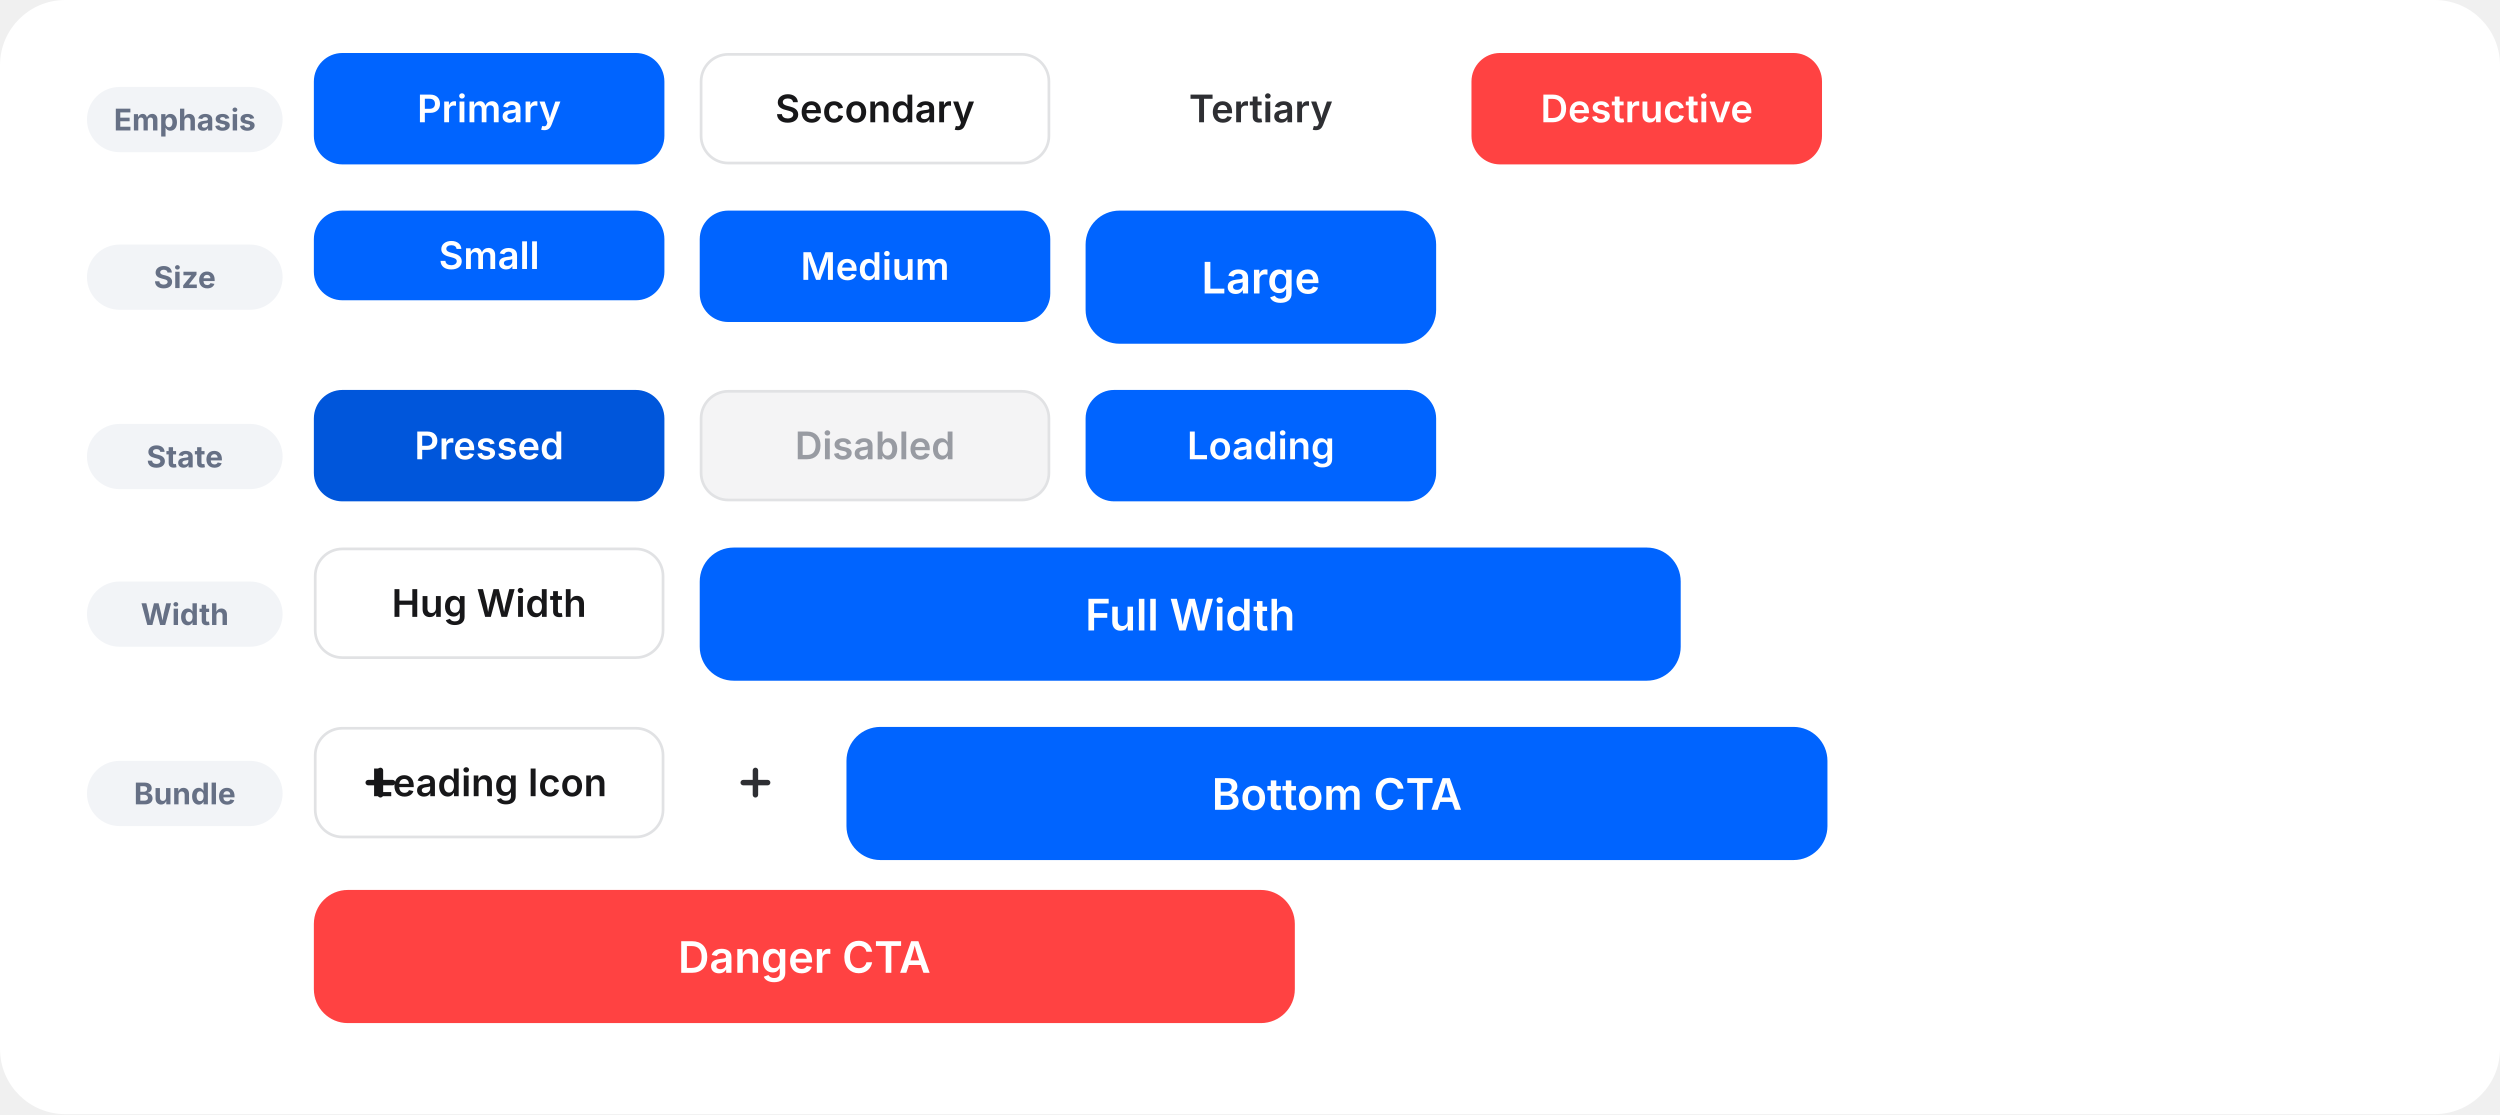
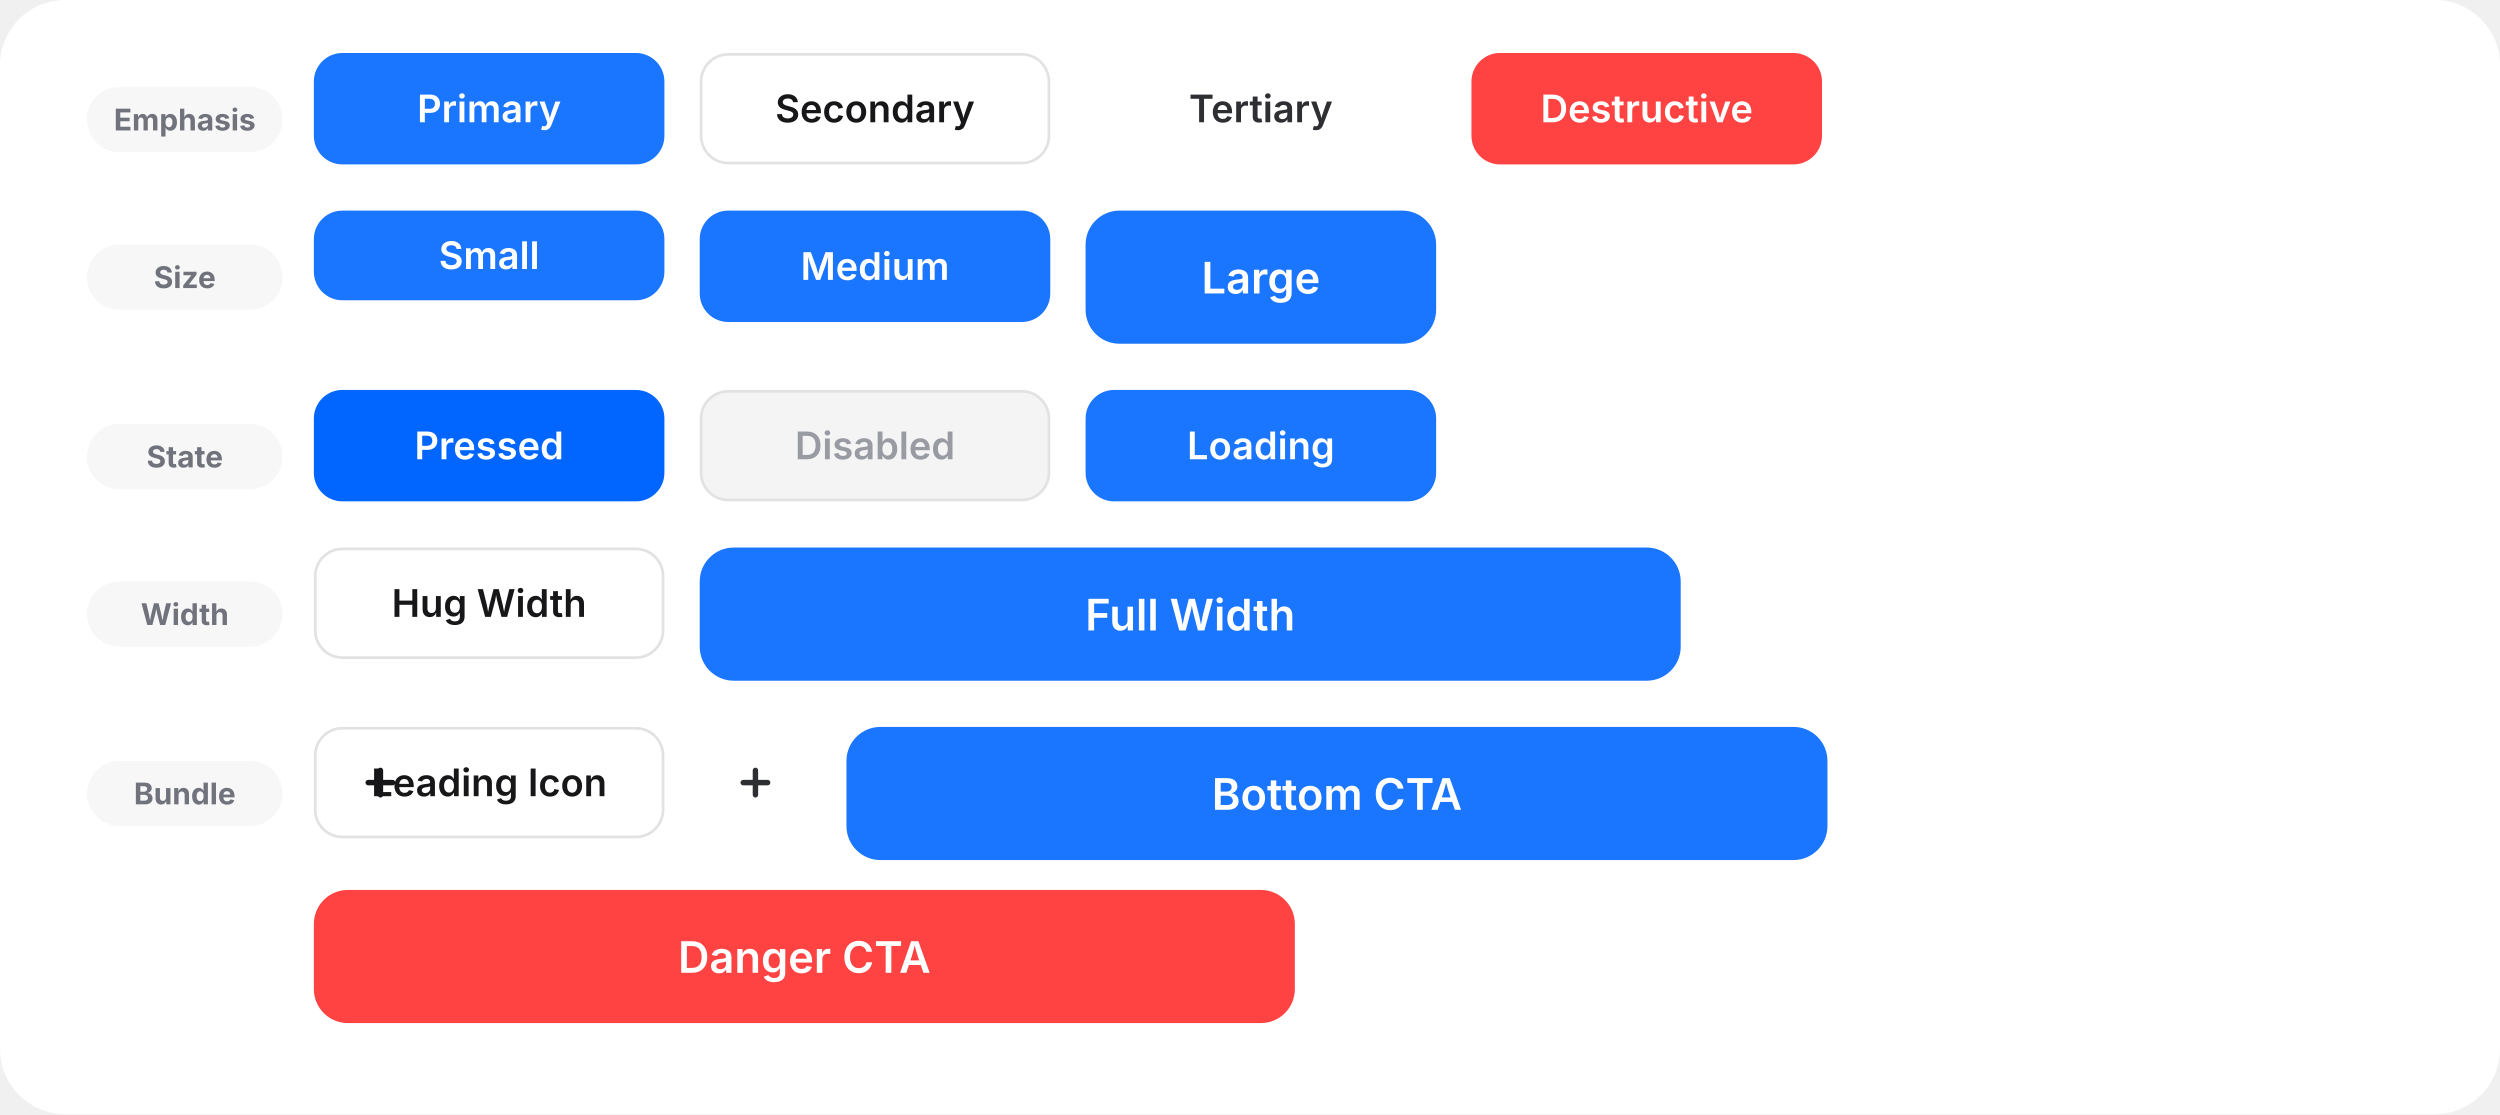
<svg xmlns="http://www.w3.org/2000/svg" width="920" height="410" viewBox="0 0 920 410" fill="none">
  <rect width="920" height="410" rx="24" fill="#FFFFFF" />
  <g transform="translate(32 32)">
-     <rect width="72" height="24" rx="12" fill="#F2F4F7" />
-     <text x="36" y="16" text-anchor="middle" font-family="Pretendard, Pretendard Variable, Inter, -apple-system, BlinkMacSystemFont, Segoe UI, sans-serif" font-size="11" font-weight="700" fill="#667085">Emphasis</text>
+     <rect width="72" height="24" rx="12" fill="#F7F7F8" />
+     <text x="36" y="16" text-anchor="middle" font-family="Pretendard, Pretendard Variable, Inter, -apple-system, BlinkMacSystemFont, Segoe UI, sans-serif" font-size="11" font-weight="700" fill="#70737C">Emphasis</text>
  </g>
  <g transform="translate(116 20)">
-     <rect width="128" height="40" rx="10" fill="#0064FF" stroke="#0064FF" stroke-width="1" />
+     <rect width="128" height="40" rx="10" fill="#1A75FF" stroke="#1A75FF" stroke-width="1" />
    <text x="64" y="25" text-anchor="middle" font-family="Pretendard, Pretendard Variable, Inter, -apple-system, BlinkMacSystemFont, Segoe UI, sans-serif" font-size="14" font-weight="600" fill="#FFFFFF">Primary</text>
  </g>
  <g transform="translate(258 20)">
    <rect width="128" height="40" rx="10" fill="#FFFFFF" stroke="#E1E2E4" stroke-width="1" />
    <text x="64" y="25" text-anchor="middle" font-family="Pretendard, Pretendard Variable, Inter, -apple-system, BlinkMacSystemFont, Segoe UI, sans-serif" font-size="14" font-weight="600" fill="#171719">Secondary</text>
  </g>
  <g transform="translate(400 20)">
    <rect width="128" height="40" rx="10" fill="transparent" stroke="transparent" stroke-width="0" />
    <text x="64" y="25" text-anchor="middle" font-family="Pretendard, Pretendard Variable, Inter, -apple-system, BlinkMacSystemFont, Segoe UI, sans-serif" font-size="14" font-weight="600" fill="#2E2F33">Tertiary</text>
  </g>
  <g transform="translate(542 20)">
    <rect width="128" height="40" rx="10" fill="#FF4242" stroke="#FF4242" stroke-width="1" />
    <text x="64" y="25" text-anchor="middle" font-family="Pretendard, Pretendard Variable, Inter, -apple-system, BlinkMacSystemFont, Segoe UI, sans-serif" font-size="14" font-weight="600" fill="#FFFFFF">Destructive</text>
  </g>
  <g transform="translate(32 90)">
-     <rect width="72" height="24" rx="12" fill="#F2F4F7" />
-     <text x="36" y="16" text-anchor="middle" font-family="Pretendard, Pretendard Variable, Inter, -apple-system, BlinkMacSystemFont, Segoe UI, sans-serif" font-size="11" font-weight="700" fill="#667085">Size</text>
+     <rect width="72" height="24" rx="12" fill="#F7F7F8" />
+     <text x="36" y="16" text-anchor="middle" font-family="Pretendard, Pretendard Variable, Inter, -apple-system, BlinkMacSystemFont, Segoe UI, sans-serif" font-size="11" font-weight="700" fill="#70737C">Size</text>
  </g>
  <g transform="translate(116 78)">
-     <rect width="128" height="32" rx="10" fill="#0064FF" stroke="#0064FF" stroke-width="1" />
+     <rect width="128" height="32" rx="10" fill="#1A75FF" stroke="#1A75FF" stroke-width="1" />
    <text x="64" y="21" text-anchor="middle" font-family="Pretendard, Pretendard Variable, Inter, -apple-system, BlinkMacSystemFont, Segoe UI, sans-serif" font-size="14" font-weight="600" fill="#FFFFFF">Small</text>
  </g>
  <g transform="translate(258 78)">
-     <rect width="128" height="40" rx="10" fill="#0064FF" stroke="#0064FF" stroke-width="1" />
+     <rect width="128" height="40" rx="10" fill="#1A75FF" stroke="#1A75FF" stroke-width="1" />
    <text x="64" y="25" text-anchor="middle" font-family="Pretendard, Pretendard Variable, Inter, -apple-system, BlinkMacSystemFont, Segoe UI, sans-serif" font-size="14" font-weight="600" fill="#FFFFFF">Medium</text>
  </g>
  <g transform="translate(400 78)">
-     <rect width="128" height="48" rx="12" fill="#0064FF" stroke="#0064FF" stroke-width="1" />
+     <rect width="128" height="48" rx="12" fill="#1A75FF" stroke="#1A75FF" stroke-width="1" />
    <text x="64" y="30" text-anchor="middle" font-family="Pretendard, Pretendard Variable, Inter, -apple-system, BlinkMacSystemFont, Segoe UI, sans-serif" font-size="16" font-weight="600" fill="#FFFFFF">Large</text>
  </g>
  <g transform="translate(32 156)">
-     <rect width="72" height="24" rx="12" fill="#F2F4F7" />
-     <text x="36" y="16" text-anchor="middle" font-family="Pretendard, Pretendard Variable, Inter, -apple-system, BlinkMacSystemFont, Segoe UI, sans-serif" font-size="11" font-weight="700" fill="#667085">State</text>
+     <rect width="72" height="24" rx="12" fill="#F7F7F8" />
+     <text x="36" y="16" text-anchor="middle" font-family="Pretendard, Pretendard Variable, Inter, -apple-system, BlinkMacSystemFont, Segoe UI, sans-serif" font-size="11" font-weight="700" fill="#70737C">State</text>
  </g>
  <g transform="translate(116 144)">
-     <rect width="128" height="40" rx="10" fill="#0056DB" stroke="#0056DB" stroke-width="1" />
+     <rect width="128" height="40" rx="10" fill="#0066FF" stroke="#0066FF" stroke-width="1" />
    <text x="64" y="25" text-anchor="middle" font-family="Pretendard, Pretendard Variable, Inter, -apple-system, BlinkMacSystemFont, Segoe UI, sans-serif" font-size="14" font-weight="600" fill="#FFFFFF">Pressed</text>
  </g>
  <g transform="translate(258 144)">
    <rect width="128" height="40" rx="10" fill="#F4F4F5" stroke="#E1E2E4" stroke-width="1" />
    <text x="64" y="25" text-anchor="middle" font-family="Pretendard, Pretendard Variable, Inter, -apple-system, BlinkMacSystemFont, Segoe UI, sans-serif" font-size="14" font-weight="600" fill="#989BA2">Disabled</text>
  </g>
  <g transform="translate(400 144)">
-     <rect width="128" height="40" rx="10" fill="#0064FF" stroke="#0064FF" stroke-width="1" />
+     <rect width="128" height="40" rx="10" fill="#1A75FF" stroke="#1A75FF" stroke-width="1" />
    <text x="64" y="25" text-anchor="middle" font-family="Pretendard, Pretendard Variable, Inter, -apple-system, BlinkMacSystemFont, Segoe UI, sans-serif" font-size="14" font-weight="600" fill="#FFFFFF">Loading</text>
  </g>
  <g transform="translate(32 214)">
-     <rect width="72" height="24" rx="12" fill="#F2F4F7" />
-     <text x="36" y="16" text-anchor="middle" font-family="Pretendard, Pretendard Variable, Inter, -apple-system, BlinkMacSystemFont, Segoe UI, sans-serif" font-size="11" font-weight="700" fill="#667085">Width</text>
+     <rect width="72" height="24" rx="12" fill="#F7F7F8" />
+     <text x="36" y="16" text-anchor="middle" font-family="Pretendard, Pretendard Variable, Inter, -apple-system, BlinkMacSystemFont, Segoe UI, sans-serif" font-size="11" font-weight="700" fill="#70737C">Width</text>
  </g>
  <g transform="translate(116 202)">
    <rect width="128" height="40" rx="10" fill="#FFFFFF" stroke="#E1E2E4" stroke-width="1" />
    <text x="64" y="25" text-anchor="middle" font-family="Pretendard, Pretendard Variable, Inter, -apple-system, BlinkMacSystemFont, Segoe UI, sans-serif" font-size="14" font-weight="600" fill="#171719">Hug Width</text>
  </g>
  <g transform="translate(258 202)">
-     <rect width="360" height="48" rx="12" fill="#0064FF" stroke="#0064FF" stroke-width="1" />
+     <rect width="360" height="48" rx="12" fill="#1A75FF" stroke="#1A75FF" stroke-width="1" />
    <text x="180" y="30" text-anchor="middle" font-family="Pretendard, Pretendard Variable, Inter, -apple-system, BlinkMacSystemFont, Segoe UI, sans-serif" font-size="16" font-weight="600" fill="#FFFFFF">Full Width</text>
  </g>
  <g transform="translate(32 280)">
-     <rect width="72" height="24" rx="12" fill="#F2F4F7" />
-     <text x="36" y="16" text-anchor="middle" font-family="Pretendard, Pretendard Variable, Inter, -apple-system, BlinkMacSystemFont, Segoe UI, sans-serif" font-size="11" font-weight="700" fill="#667085">Bundle</text>
+     <rect width="72" height="24" rx="12" fill="#F7F7F8" />
+     <text x="36" y="16" text-anchor="middle" font-family="Pretendard, Pretendard Variable, Inter, -apple-system, BlinkMacSystemFont, Segoe UI, sans-serif" font-size="11" font-weight="700" fill="#70737C">Bundle</text>
  </g>
  <g transform="translate(116 268)">
    <rect width="128" height="40" rx="10" fill="#FFFFFF" stroke="#E1E2E4" stroke-width="1" />
    <text x="64" y="25" text-anchor="middle" font-family="Pretendard, Pretendard Variable, Inter, -apple-system, BlinkMacSystemFont, Segoe UI, sans-serif" font-size="14" font-weight="600" fill="#171719">Leading Icon</text>
  </g>
  <g transform="translate(132 280)">
    <rect x="2.5" y="7" width="11" height="2" rx="1" fill="#171719" />
    <rect x="7" y="2.5" width="2" height="11" rx="1" fill="#171719" />
  </g>
  <g transform="translate(258 268)">
    <rect width="40" height="40" rx="10" fill="transparent" stroke="transparent" stroke-width="0" />
    <text x="20" y="25" text-anchor="middle" font-family="Pretendard, Pretendard Variable, Inter, -apple-system, BlinkMacSystemFont, Segoe UI, sans-serif" font-size="14" font-weight="600" fill="#2E2F33" />
  </g>
  <g transform="translate(270 280)">
    <rect x="2.5" y="7" width="11" height="2" rx="1" fill="#2E2F33" />
    <rect x="7" y="2.5" width="2" height="11" rx="1" fill="#2E2F33" />
  </g>
  <g transform="translate(312 268)">
-     <rect width="360" height="48" rx="12" fill="#0064FF" stroke="#0064FF" stroke-width="1" />
+     <rect width="360" height="48" rx="12" fill="#1A75FF" stroke="#1A75FF" stroke-width="1" />
    <text x="180" y="30" text-anchor="middle" font-family="Pretendard, Pretendard Variable, Inter, -apple-system, BlinkMacSystemFont, Segoe UI, sans-serif" font-size="16" font-weight="600" fill="#FFFFFF">Bottom CTA</text>
  </g>
  <g transform="translate(116 328)">
    <rect width="360" height="48" rx="12" fill="#FF4242" stroke="#FF4242" stroke-width="1" />
    <text x="180" y="30" text-anchor="middle" font-family="Pretendard, Pretendard Variable, Inter, -apple-system, BlinkMacSystemFont, Segoe UI, sans-serif" font-size="16" font-weight="600" fill="#FFFFFF">Danger CTA</text>
  </g>
</svg>
